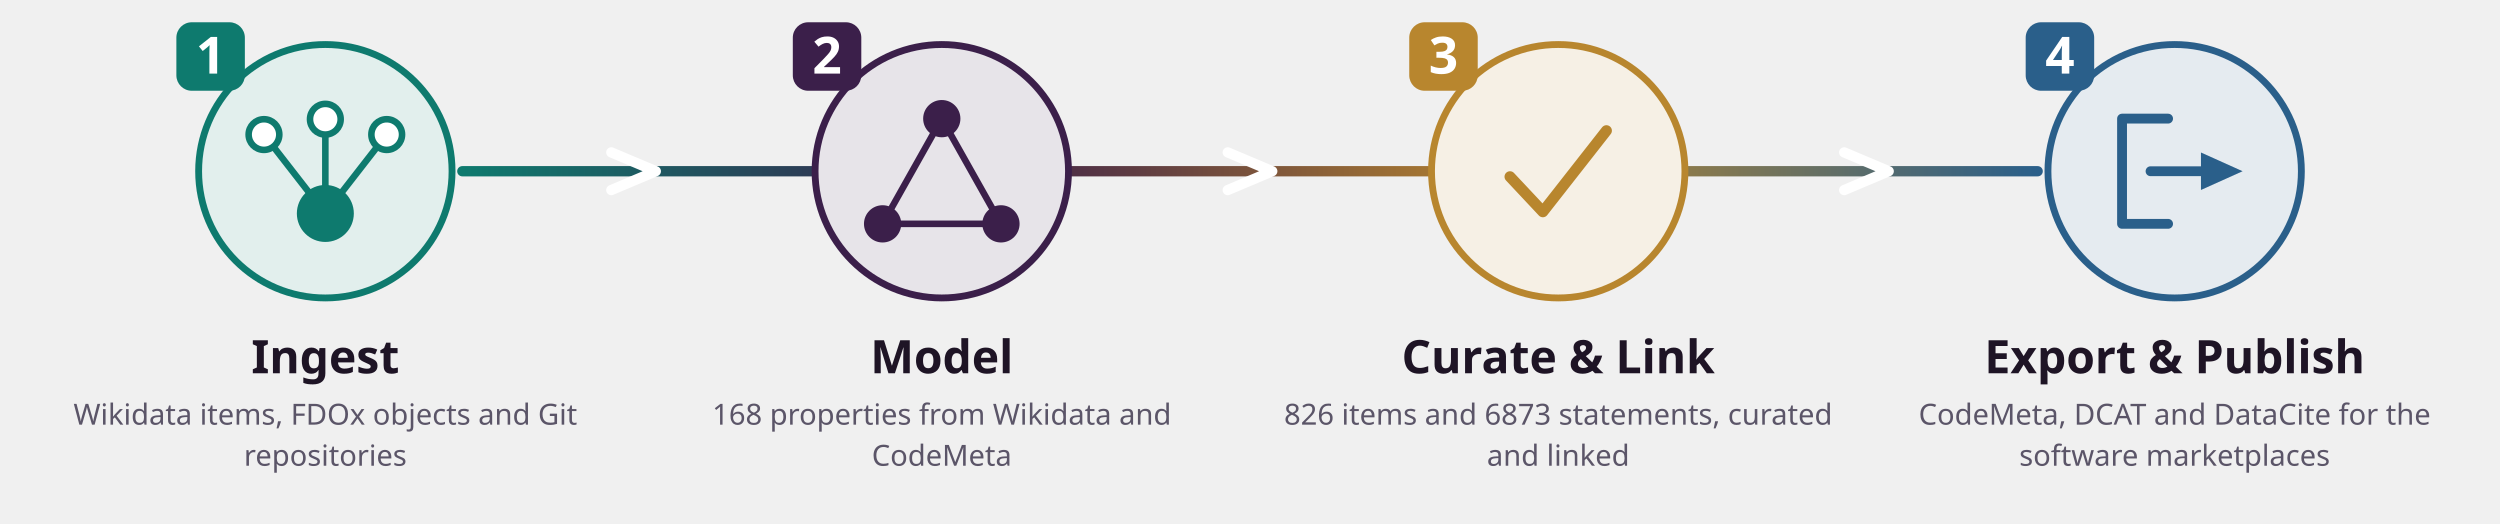
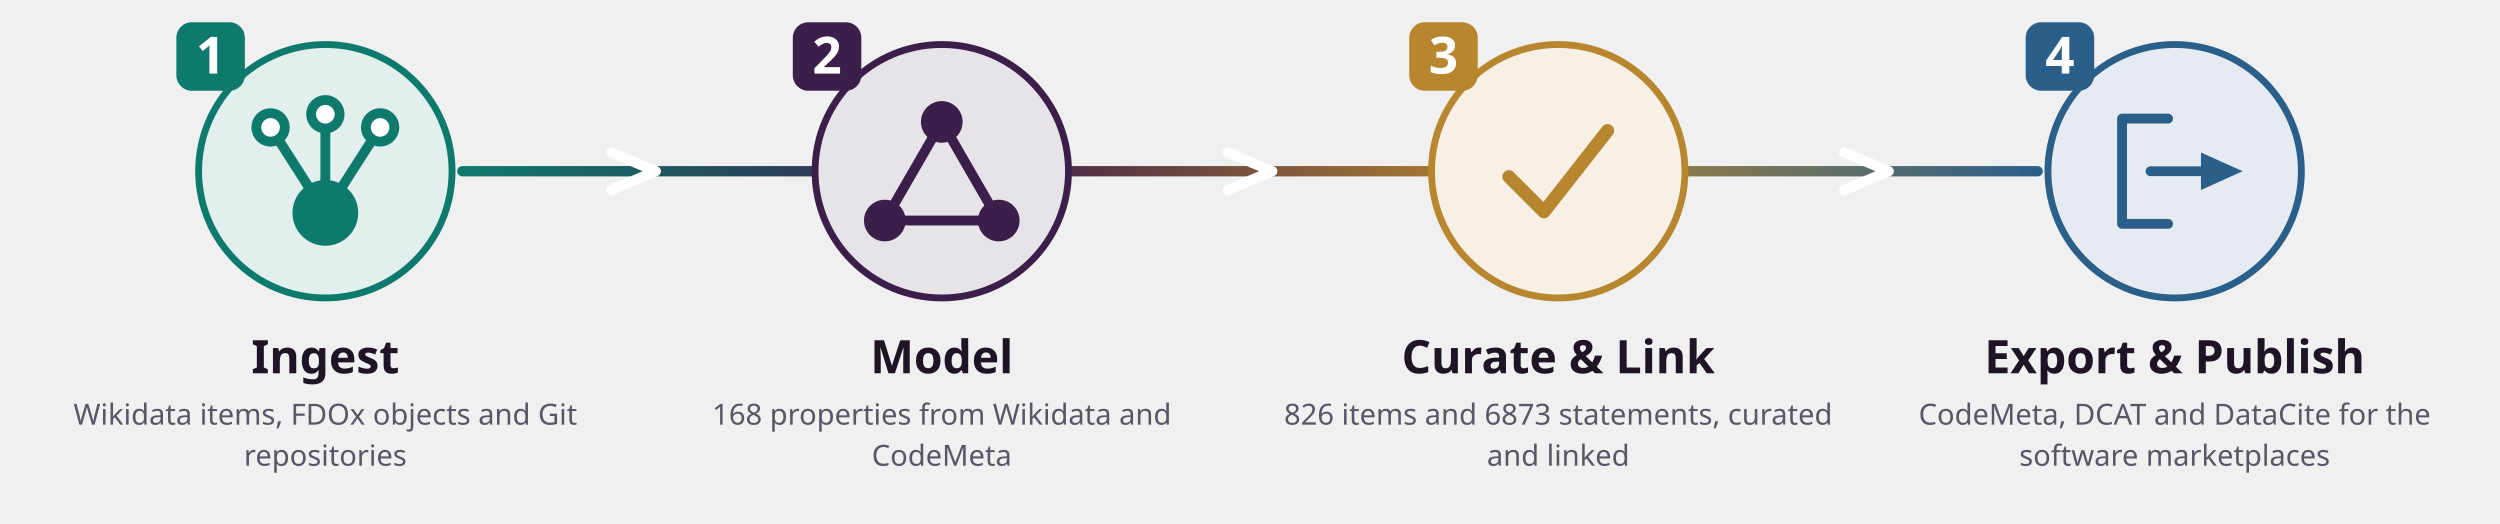
<svg xmlns="http://www.w3.org/2000/svg" width="1460" height="306" viewBox="0 0 1460 306">
  <style>@font-face { font-family: "Fira Sans"; src: url("../fonts/FiraSans-Regular.ttf"); font-weight: 400; } @font-face { font-family: "Fira Sans"; src: url("../fonts/FiraSans-Bold.ttf"); font-weight: 700; }</style>
  <g transform="translate(10,47)">
    <defs>
      <linearGradient id="steps" gradientUnits="userSpaceOnUse" x1="260" y1="53" x2="1180" y2="53">
        <stop offset="0%" stop-color="#0E7A6E" />
        <stop offset="33%" stop-color="#3B1F4A" />
        <stop offset="67%" stop-color="#B8862E" />
        <stop offset="100%" stop-color="#2A5F8A" />
      </linearGradient>
    </defs>
    <path d="M260,53 L1180,53" stroke="url(#steps)" stroke-width="6" stroke-linecap="round" fill="none" />
    <path d="M347,42 L373,53 L347,64" fill="none" stroke="#ffffff" stroke-width="6" stroke-linejoin="round" stroke-linecap="round" />
    <path d="M707,42 L733,53 L707,64" fill="none" stroke="#ffffff" stroke-width="6" stroke-linejoin="round" stroke-linecap="round" />
    <path d="M1067,42 L1093,53 L1067,64" fill="none" stroke="#ffffff" stroke-width="6" stroke-linejoin="round" stroke-linecap="round" />
    <circle cx="180" cy="53" r="74" fill="#E2EFED" stroke="#0E7A6E" stroke-width="4" />
-     <g transform="translate(180,63.58) scale(0.64)">
-       <line x1="-56" y1="-50" x2="0" y2="22" stroke="#0E7A6E" stroke-width="6" stroke-linecap="round" />
-       <line x1="0" y1="-64" x2="0" y2="22" stroke="#0E7A6E" stroke-width="6" stroke-linecap="round" />
-       <line x1="56" y1="-50" x2="0" y2="22" stroke="#0E7A6E" stroke-width="6" stroke-linecap="round" />
-       <circle cx="-56" cy="-50" r="14" fill="white" stroke="#0E7A6E" stroke-width="6" />
-       <circle cx="0" cy="-64" r="14" fill="white" stroke="#0E7A6E" stroke-width="6" />
-       <circle cx="56" cy="-50" r="14" fill="white" stroke="#0E7A6E" stroke-width="6" />
-       <circle cx="0" cy="22" r="26" fill="#0E7A6E" />
+     <g transform="translate(180,53) scale(0.64)">
+       <line x1="-50" y1="-40" x2="0" y2="38" stroke="#0E7A6E" stroke-width="9" stroke-linecap="round" />
+       <line x1="0" y1="-52" x2="0" y2="38" stroke="#0E7A6E" stroke-width="9" stroke-linecap="round" />
+       <line x1="50" y1="-40" x2="0" y2="38" stroke="#0E7A6E" stroke-width="9" stroke-linecap="round" />
+       <circle cx="-50" cy="-40" r="13" fill="#ffffff" stroke="#0E7A6E" stroke-width="9" />
+       <circle cx="0" cy="-52" r="13" fill="#ffffff" stroke="#0E7A6E" stroke-width="9" />
+       <circle cx="50" cy="-40" r="13" fill="#ffffff" stroke="#0E7A6E" stroke-width="9" />
+       <circle cx="0" cy="38" r="30" fill="#0E7A6E" />
    </g>
    <rect x="93" y="-34" width="40" height="40" rx="9" fill="#0E7A6E" />
    <text x="113" y="-4" font-family="Fira Sans, sans-serif" font-size="30" font-weight="700" fill="#ffffff" text-anchor="middle">1</text>
    <text x="180" y="171" font-family="Fira Sans, sans-serif" font-size="27" font-weight="700" fill="#1E1425" text-anchor="middle">Ingest</text>
    <text x="180" y="201" font-family="Fira Sans, sans-serif" font-size="17" fill="#5B5568" text-anchor="middle">Wikidata items, FDOx objects and Git</text>
    <text x="180" y="225" font-family="Fira Sans, sans-serif" font-size="17" fill="#5B5568" text-anchor="middle">repositories</text>
    <circle cx="540" cy="53" r="74" fill="#E7E4E9" stroke="#3B1F4A" stroke-width="4" />
-     <g transform="translate(540,59.41) scale(0.64)">
-       <line x1="0" y1="-58" x2="54" y2="38" stroke="#3B1F4A" stroke-width="6" stroke-linecap="round" />
-       <line x1="54" y1="38" x2="-54" y2="38" stroke="#3B1F4A" stroke-width="6" stroke-linecap="round" />
-       <line x1="-54" y1="38" x2="0" y2="-58" stroke="#3B1F4A" stroke-width="6" stroke-linecap="round" />
-       <circle cx="0" cy="-58" r="17" fill="#3B1F4A" />
-       <circle cx="54" cy="38" r="17" fill="#3B1F4A" />
-       <circle cx="-54" cy="38" r="17" fill="#3B1F4A" />
+     <g transform="translate(540,53) scale(0.64)">
+       <line x1="0" y1="-45" x2="52" y2="45" stroke="#3B1F4A" stroke-width="9" stroke-linecap="round" />
+       <line x1="52" y1="45" x2="-52" y2="45" stroke="#3B1F4A" stroke-width="9" stroke-linecap="round" />
+       <line x1="-52" y1="45" x2="0" y2="-45" stroke="#3B1F4A" stroke-width="9" stroke-linecap="round" />
+       <circle cx="0" cy="-45" r="19" fill="#3B1F4A" />
+       <circle cx="52" cy="45" r="19" fill="#3B1F4A" />
+       <circle cx="-52" cy="45" r="19" fill="#3B1F4A" />
    </g>
    <rect x="453" y="-34" width="40" height="40" rx="9" fill="#3B1F4A" />
    <text x="473" y="-4" font-family="Fira Sans, sans-serif" font-size="30" font-weight="700" fill="#ffffff" text-anchor="middle">2</text>
    <text x="540" y="171" font-family="Fira Sans, sans-serif" font-size="27" font-weight="700" fill="#1E1425" text-anchor="middle">Model</text>
    <text x="540" y="201" font-family="Fira Sans, sans-serif" font-size="17" fill="#5B5568" text-anchor="middle">168 properties from Wikidata and</text>
    <text x="540" y="225" font-family="Fira Sans, sans-serif" font-size="17" fill="#5B5568" text-anchor="middle">CodeMeta</text>
    <circle cx="900" cy="53" r="74" fill="#F6F0E5" stroke="#B8862E" stroke-width="4" />
-     <g transform="translate(897.43,54.92) scale(0.64)">
-       <polyline points="-40,2 -10,34 48,-40" fill="none" stroke="#B8862E" stroke-width="10" stroke-linecap="round" stroke-linejoin="round" />
+     <g transform="translate(900,53) scale(0.64)">
+       <polyline points="-45,5 -13,37 45,-37" fill="none" stroke="#B8862E" stroke-width="12" stroke-linecap="round" stroke-linejoin="round" />
    </g>
    <rect x="813" y="-34" width="40" height="40" rx="9" fill="#B8862E" />
    <text x="833" y="-4" font-family="Fira Sans, sans-serif" font-size="30" font-weight="700" fill="#ffffff" text-anchor="middle">3</text>
    <text x="900" y="171" font-family="Fira Sans, sans-serif" font-size="27" font-weight="700" fill="#1E1425" text-anchor="middle">Curate &amp; Link</text>
    <text x="900" y="201" font-family="Fira Sans, sans-serif" font-size="17" fill="#5B5568" text-anchor="middle">826 items and 6873 statements, curated</text>
    <text x="900" y="225" font-family="Fira Sans, sans-serif" font-size="17" fill="#5B5568" text-anchor="middle">and linked</text>
    <circle cx="1260" cy="53" r="74" fill="#E5EBF0" stroke="#2A5F8A" stroke-width="4" />
    <g transform="translate(1260,53) scale(0.64)">
      <path d="M-6,-48 L-48,-48 L-48,48 L-6,48" fill="none" stroke="#2A5F8A" stroke-width="9" stroke-linecap="round" stroke-linejoin="round" />
      <path d="M-22,0 L30,0" stroke="#2A5F8A" stroke-width="9" stroke-linecap="round" />
      <path d="M62,0 L24,17.1 L24,-17.1 z" fill="#2A5F8A" />
    </g>
    <rect x="1173" y="-34" width="40" height="40" rx="9" fill="#2A5F8A" />
    <text x="1193" y="-4" font-family="Fira Sans, sans-serif" font-size="30" font-weight="700" fill="#ffffff" text-anchor="middle">4</text>
    <text x="1260" y="171" font-family="Fira Sans, sans-serif" font-size="27" font-weight="700" fill="#1E1425" text-anchor="middle">Export &amp; Publish</text>
    <text x="1260" y="201" font-family="Fira Sans, sans-serif" font-size="17" fill="#5B5568" text-anchor="middle">CodeMeta, DCAT and DataCite for the</text>
    <text x="1260" y="225" font-family="Fira Sans, sans-serif" font-size="17" fill="#5B5568" text-anchor="middle">software marketplaces</text>
  </g>
</svg>
